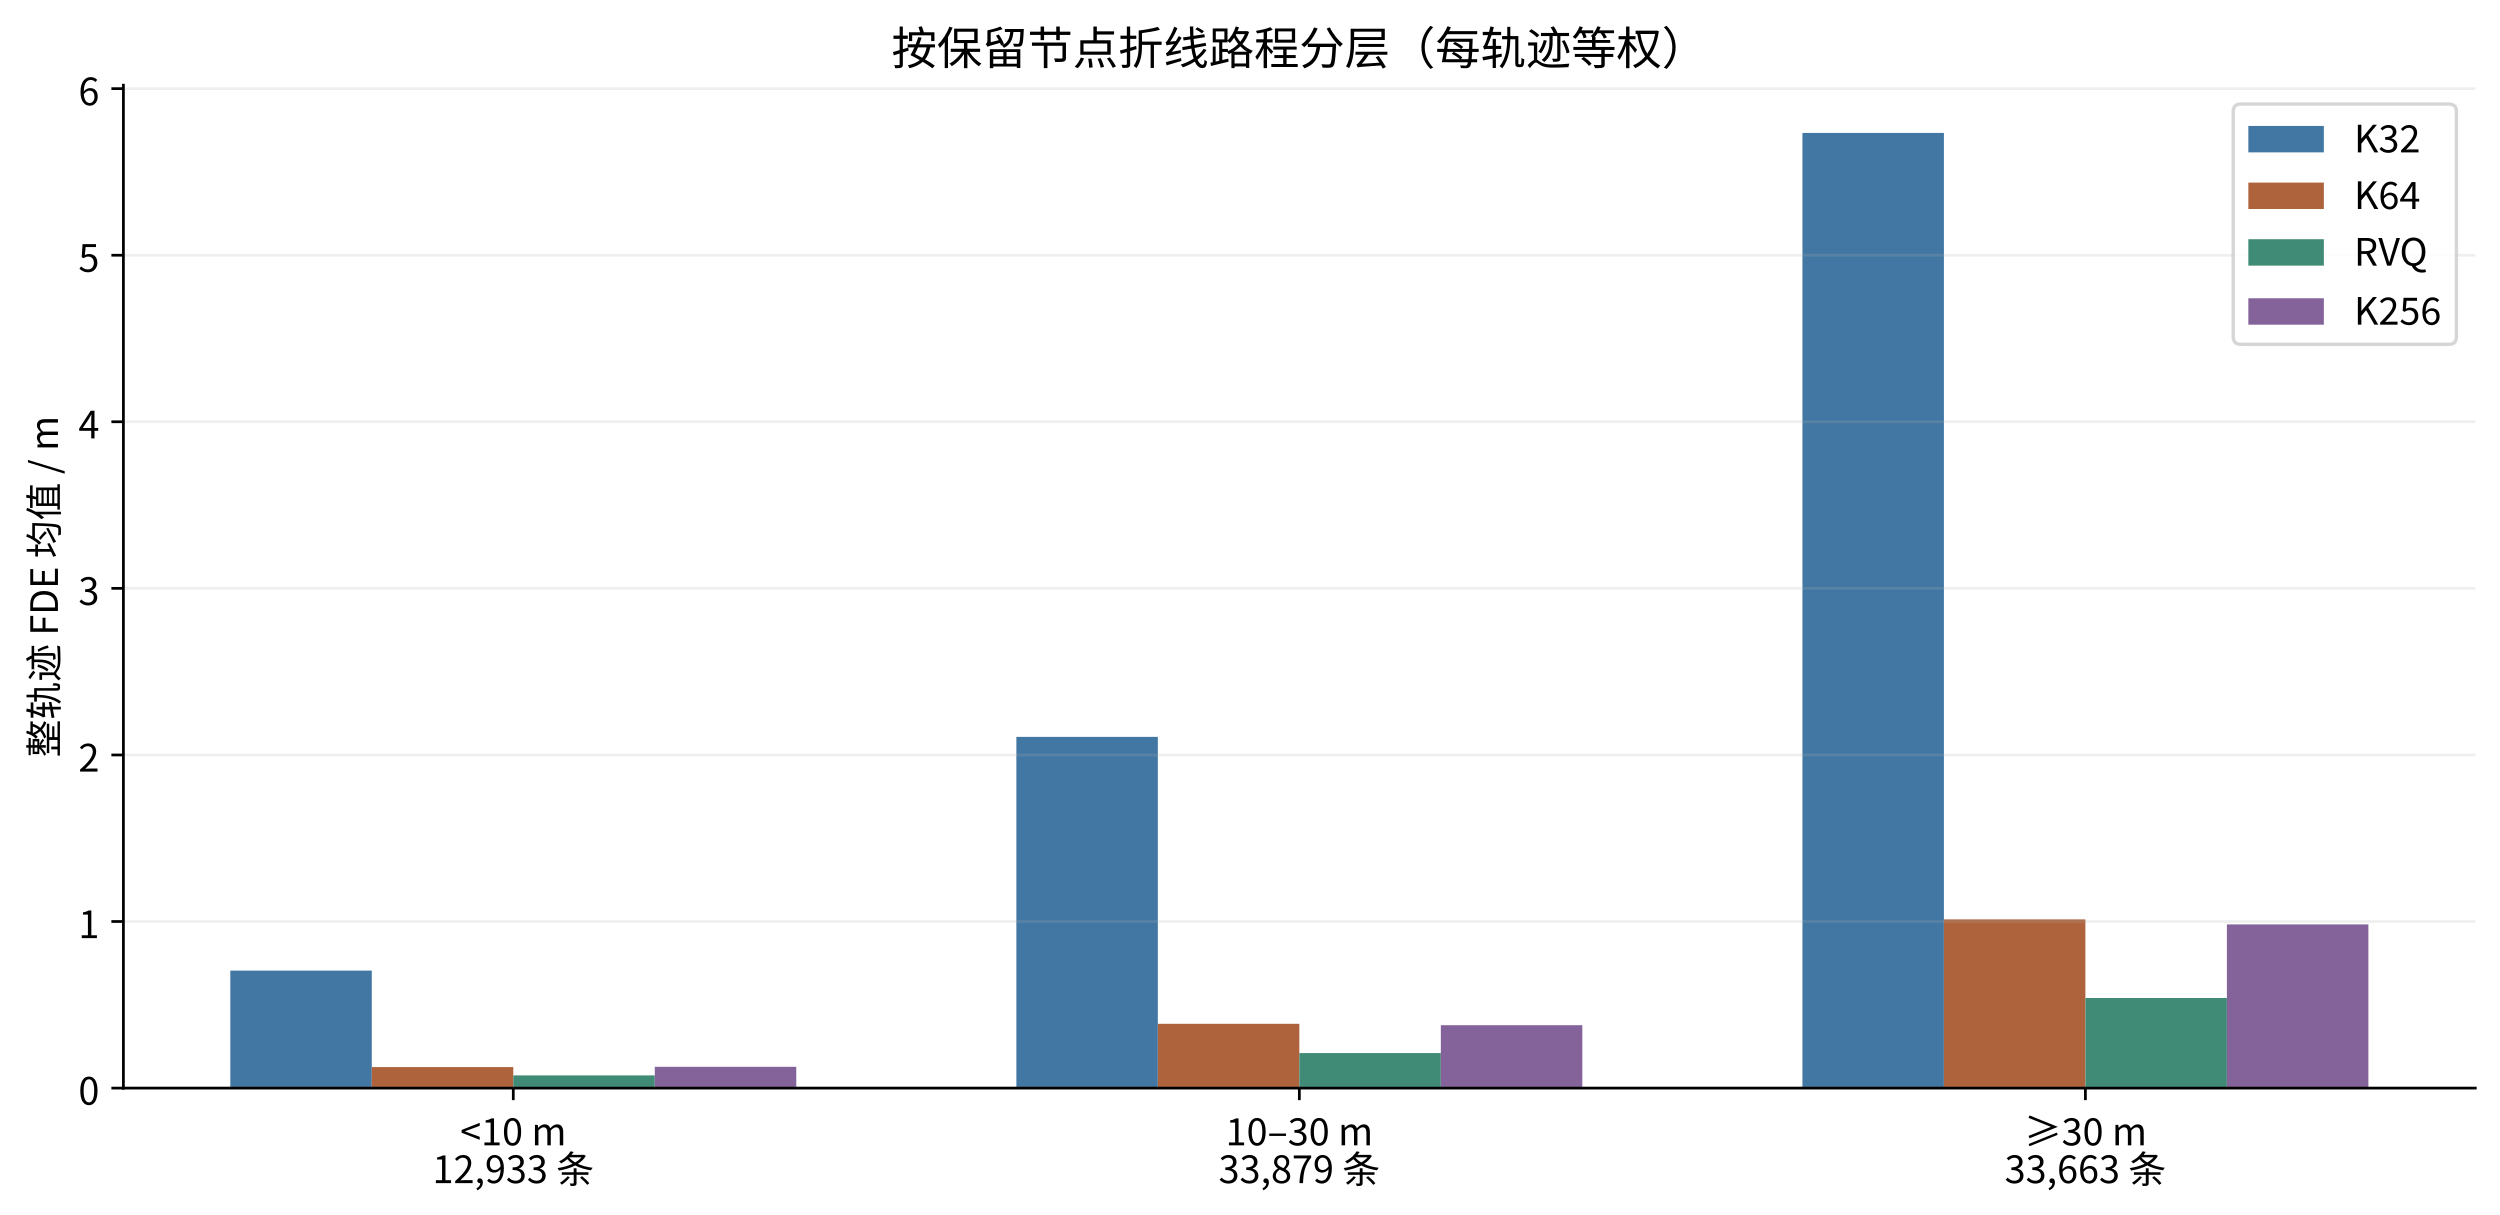
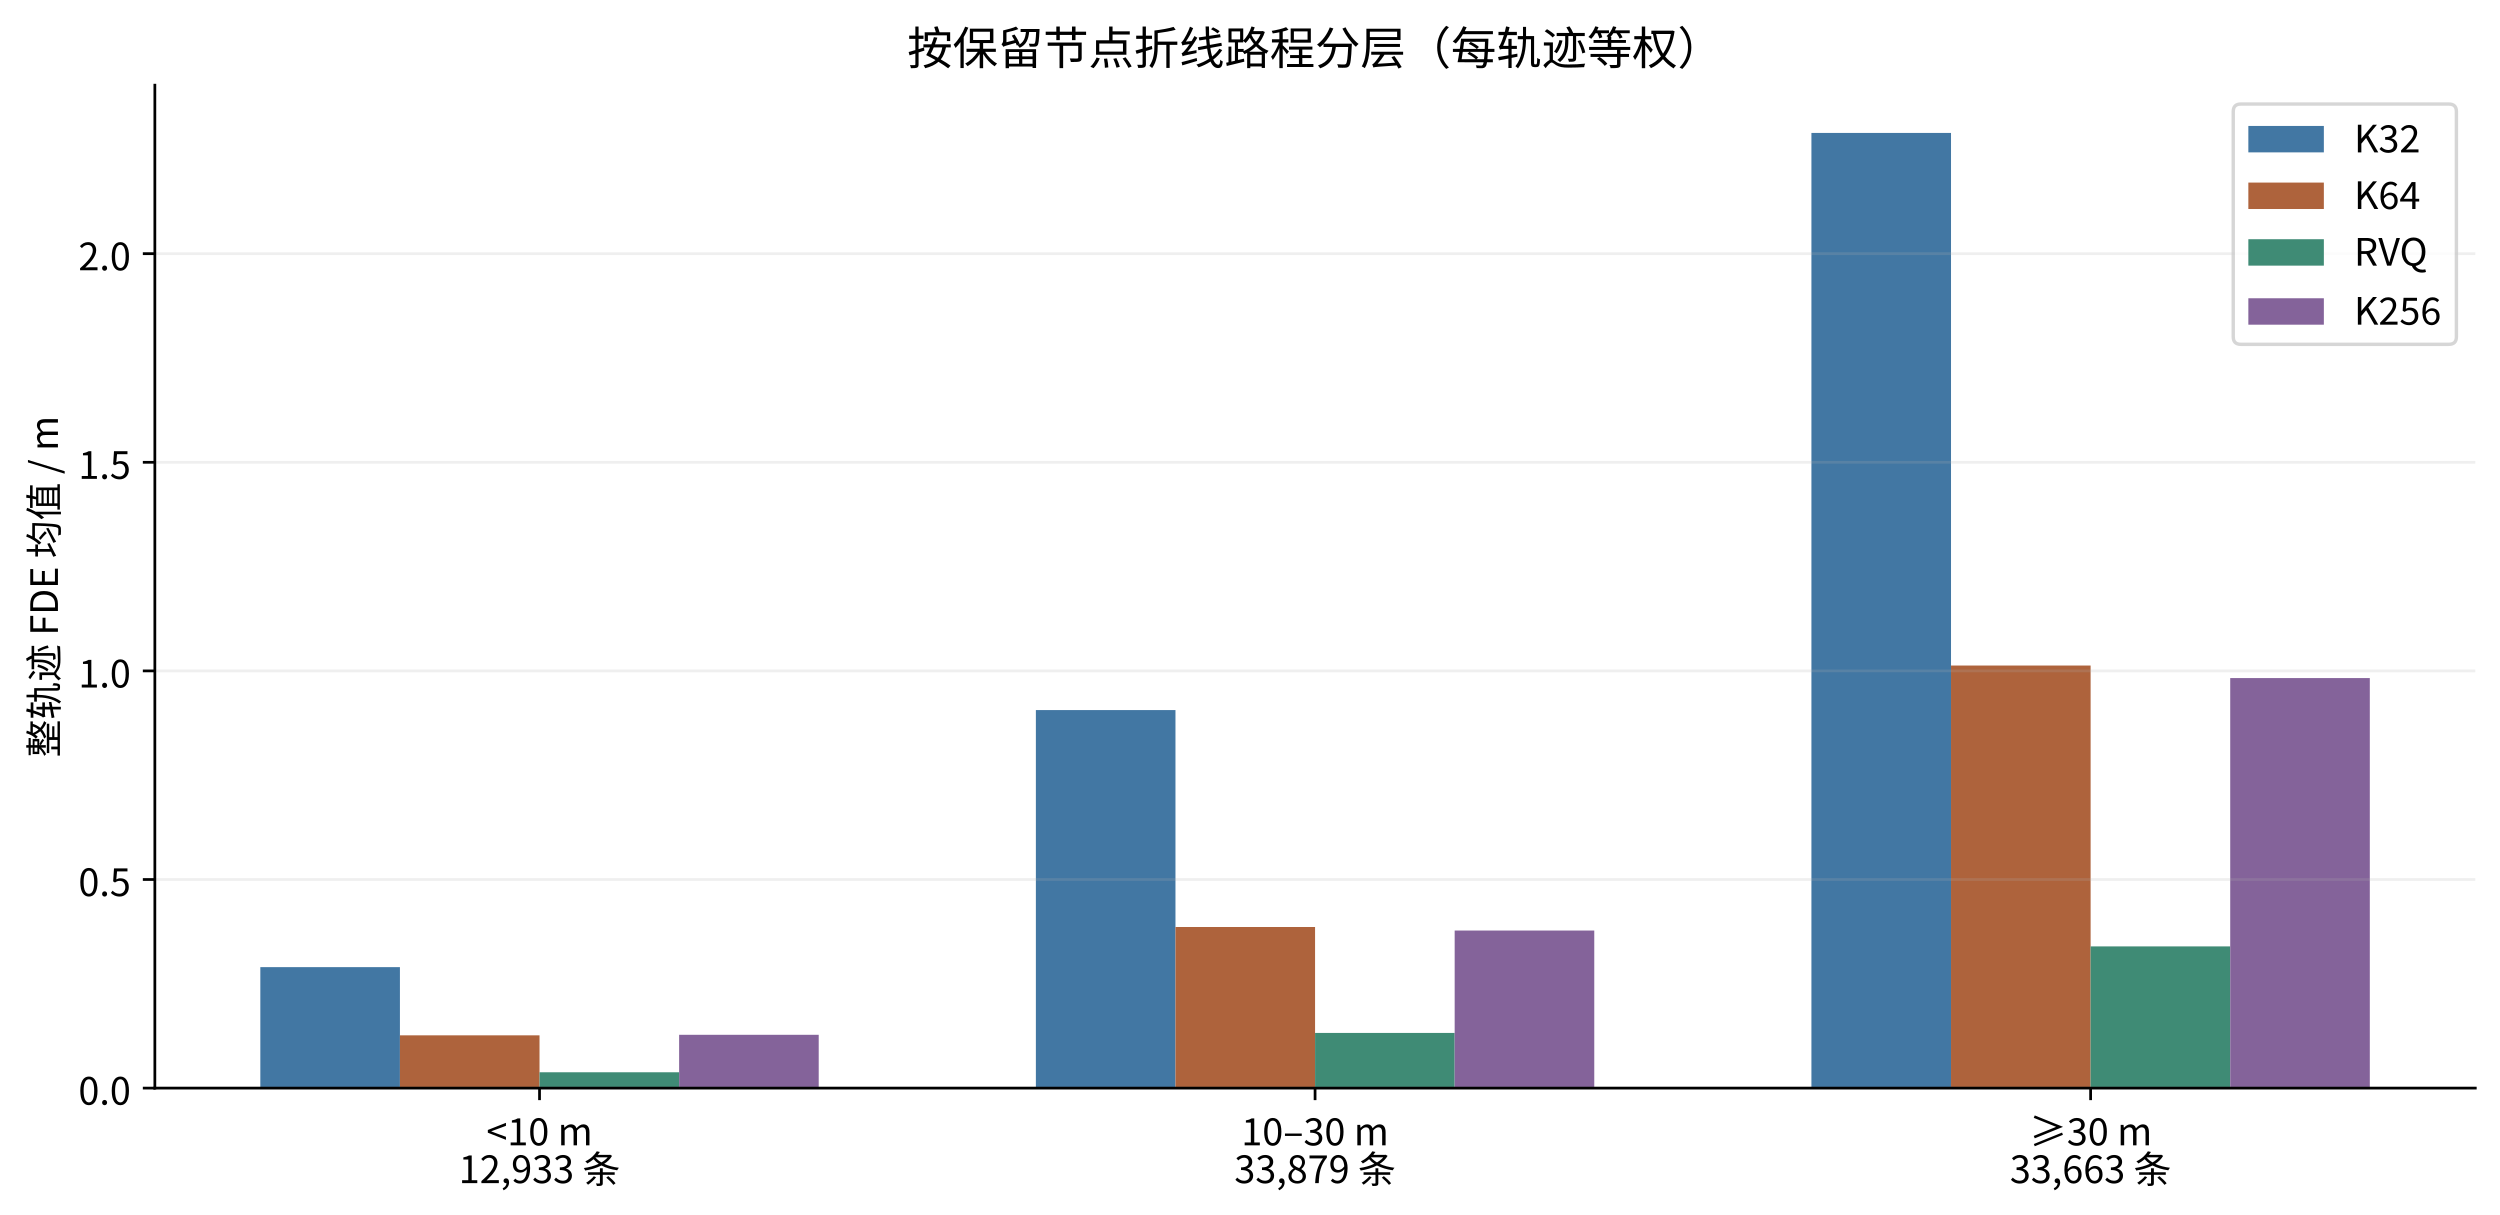
<svg xmlns="http://www.w3.org/2000/svg" xmlns:xlink="http://www.w3.org/1999/xlink" width="728.4pt" height="354pt" viewBox="0 0 728.4 354" version="1.1">
  <defs>
    <style type="text/css">*{stroke-linejoin: round; stroke-linecap: butt}</style>
  </defs>
  <g id="figure_1">
    <g id="patch_1">
      <path d="M 0 354  L 728.4 354  L 728.4 0  L 0 0  z " style="fill: #ffffff" />
    </g>
    <g id="axes_1">
      <g id="patch_2">
-         <path d="M 35.955 317.03  L 721.2 317.03  L 721.2 24.816  L 35.955 24.816  z " style="fill: #ffffff" />
+         <path d="M 45.117 317.03  L 721.2 317.03  L 721.2 24.816  L 45.117 24.816  z " style="fill: #ffffff" />
      </g>
      <g id="patch_3">
-         <path d="M 67.102 317.03  L 108.327 317.03  L 108.327 282.803  L 67.102 282.803  z " clip-path="url(#pc8d2d01f7c)" style="fill: #4277a3" />
+         <path d="M 75.848 317.03  L 116.522 317.03  L 116.522 281.788  L 75.848 281.788  z " clip-path="url(#p04e145df2f)" style="fill: #4277a3" />
      </g>
      <g id="patch_4">
-         <path d="M 296.128 317.03  L 337.352 317.03  L 337.352 214.687  L 296.128 214.687  z " clip-path="url(#pc8d2d01f7c)" style="fill: #4277a3" />
+         <path d="M 301.812 317.03  L 342.485 317.03  L 342.485 206.88  L 301.812 206.88  z " clip-path="url(#p04e145df2f)" style="fill: #4277a3" />
      </g>
      <g id="patch_5">
-         <path d="M 525.154 317.03  L 566.378 317.03  L 566.378 38.731  L 525.154 38.731  z " clip-path="url(#pc8d2d01f7c)" style="fill: #4277a3" />
+         <path d="M 527.775 317.03  L 568.448 317.03  L 568.448 38.731  L 527.775 38.731  z " clip-path="url(#p04e145df2f)" style="fill: #4277a3" />
      </g>
      <g id="patch_6">
-         <path d="M 108.327 317.03  L 149.551 317.03  L 149.551 310.892  L 108.327 310.892  z " clip-path="url(#pc8d2d01f7c)" style="fill: #ae633c" />
+         <path d="M 116.522 317.03  L 157.195 317.03  L 157.195 301.656  L 116.522 301.656  z " clip-path="url(#p04e145df2f)" style="fill: #ae633c" />
      </g>
      <g id="patch_7">
-         <path d="M 337.352 317.03  L 378.577 317.03  L 378.577 298.286  L 337.352 298.286  z " clip-path="url(#pc8d2d01f7c)" style="fill: #ae633c" />
+         <path d="M 342.485 317.03  L 383.158 317.03  L 383.158 270.084  L 342.485 270.084  z " clip-path="url(#p04e145df2f)" style="fill: #ae633c" />
      </g>
      <g id="patch_8">
-         <path d="M 566.378 317.03  L 607.603 317.03  L 607.603 267.874  L 566.378 267.874  z " clip-path="url(#pc8d2d01f7c)" style="fill: #ae633c" />
+         <path d="M 568.448 317.03  L 609.122 317.03  L 609.122 193.913  L 568.448 193.913  z " clip-path="url(#p04e145df2f)" style="fill: #ae633c" />
      </g>
      <g id="patch_9">
-         <path d="M 149.551 317.03  L 190.776 317.03  L 190.776 313.335  L 149.551 313.335  z " clip-path="url(#pc8d2d01f7c)" style="fill: #3f8b75" />
+         <path d="M 157.195 317.03  L 197.869 317.03  L 197.869 312.42  L 157.195 312.42  z " clip-path="url(#p04e145df2f)" style="fill: #3f8b75" />
      </g>
      <g id="patch_10">
-         <path d="M 378.577 317.03  L 419.802 317.03  L 419.802 306.812  L 378.577 306.812  z " clip-path="url(#pc8d2d01f7c)" style="fill: #3f8b75" />
+         <path d="M 383.158 317.03  L 423.832 317.03  L 423.832 300.96  L 383.158 300.96  z " clip-path="url(#p04e145df2f)" style="fill: #3f8b75" />
      </g>
      <g id="patch_11">
-         <path d="M 607.603 317.03  L 648.827 317.03  L 648.827 290.769  L 607.603 290.769  z " clip-path="url(#pc8d2d01f7c)" style="fill: #3f8b75" />
+         <path d="M 609.122 317.03  L 649.795 317.03  L 649.795 275.749  L 609.122 275.749  z " clip-path="url(#p04e145df2f)" style="fill: #3f8b75" />
      </g>
      <g id="patch_12">
-         <path d="M 190.776 317.03  L 232.001 317.03  L 232.001 310.826  L 190.776 310.826  z " clip-path="url(#pc8d2d01f7c)" style="fill: #84639a" />
+         <path d="M 197.869 317.03  L 238.542 317.03  L 238.542 301.492  L 197.869 301.492  z " clip-path="url(#p04e145df2f)" style="fill: #84639a" />
      </g>
      <g id="patch_13">
-         <path d="M 419.802 317.03  L 461.026 317.03  L 461.026 298.695  L 419.802 298.695  z " clip-path="url(#pc8d2d01f7c)" style="fill: #84639a" />
+         <path d="M 423.832 317.03  L 464.505 317.03  L 464.505 271.11  L 423.832 271.11  z " clip-path="url(#p04e145df2f)" style="fill: #84639a" />
      </g>
      <g id="patch_14">
-         <path d="M 648.827 317.03  L 690.052 317.03  L 690.052 269.328  L 648.827 269.328  z " clip-path="url(#pc8d2d01f7c)" style="fill: #84639a" />
+         <path d="M 649.795 317.03  L 690.469 317.03  L 690.469 197.556  L 649.795 197.556  z " clip-path="url(#p04e145df2f)" style="fill: #84639a" />
      </g>
      <g id="matplotlib.axis_1">
        <g id="xtick_1">
          <g id="line2d_1">
            <defs>
-               <path id="m787609b2b4" d="M 0 0  L 0 3.5  " style="stroke: #000000; stroke-width: 0.8" />
+               <path id="mc853ccb91a" d="M 0 0  L 0 3.5  " style="stroke: #000000; stroke-width: 0.8" />
            </defs>
            <g>
-               <use xlink:href="#m787609b2b4" x="149.551" y="317.03" style="stroke: #000000; stroke-width: 0.8" />
+               <use xlink:href="#mc853ccb91a" x="157.195" y="317.03" style="stroke: #000000; stroke-width: 0.8" />
            </g>
          </g>
          <g id="text_1">
-             <text style="font-size: 11px; font-family: 'Noto Sans CJK SC'" transform="translate(134.0689 333.7095)">&lt;10 m</text>
-             <text style="font-size: 11px; font-family: 'Noto Sans CJK SC'" transform="translate(126.0278 344.7095)">12,933 条</text>
+             <text style="font-size: 11px; font-family: 'Noto Sans CJK SC'" transform="translate(141.7126 333.7095)">&lt;10 m</text>
+             <text style="font-size: 11px; font-family: 'Noto Sans CJK SC'" transform="translate(133.6715 344.7095)">12,933 条</text>
          </g>
        </g>
        <g id="xtick_2">
          <g id="line2d_2">
            <g>
-               <use xlink:href="#m787609b2b4" x="378.577" y="317.03" style="stroke: #000000; stroke-width: 0.8" />
+               <use xlink:href="#mc853ccb91a" x="383.158" y="317.03" style="stroke: #000000; stroke-width: 0.8" />
            </g>
          </g>
          <g id="text_2">
-             <text style="font-size: 11px; font-family: 'Noto Sans CJK SC'" transform="translate(357.0944 333.7095)">10–30 m</text>
-             <text style="font-size: 11px; font-family: 'Noto Sans CJK SC'" transform="translate(355.0534 344.7095)">33,879 条</text>
+             <text style="font-size: 11px; font-family: 'Noto Sans CJK SC'" transform="translate(361.6758 333.7095)">10–30 m</text>
+             <text style="font-size: 11px; font-family: 'Noto Sans CJK SC'" transform="translate(359.6348 344.7095)">33,879 条</text>
          </g>
        </g>
        <g id="xtick_3">
          <g id="line2d_3">
            <g>
-               <use xlink:href="#m787609b2b4" x="607.603" y="317.03" style="stroke: #000000; stroke-width: 0.8" />
+               <use xlink:href="#mc853ccb91a" x="609.122" y="317.03" style="stroke: #000000; stroke-width: 0.8" />
            </g>
          </g>
          <g id="text_3">
-             <text style="font-size: 11px; font-family: 'Noto Sans CJK SC'" transform="translate(589.6728 333.7095)">≥30 m</text>
-             <text style="font-size: 11px; font-family: 'Noto Sans CJK SC'" transform="translate(584.0791 344.7095)">33,663 条</text>
+             <text style="font-size: 11px; font-family: 'Noto Sans CJK SC'" transform="translate(591.1917 333.7095)">≥30 m</text>
+             <text style="font-size: 11px; font-family: 'Noto Sans CJK SC'" transform="translate(585.5981 344.7095)">33,663 条</text>
          </g>
        </g>
      </g>
      <g id="matplotlib.axis_2">
        <g id="ytick_1">
          <g id="line2d_4">
-             <path d="M 35.955 317.03  L 721.2 317.03  " clip-path="url(#pc8d2d01f7c)" style="fill: none; stroke: #b0b0b0; stroke-opacity: 0.2; stroke-width: 0.8; stroke-linecap: square" />
+             <path d="M 45.117 317.03  L 721.2 317.03  " clip-path="url(#p04e145df2f)" style="fill: none; stroke: #b0b0b0; stroke-opacity: 0.2; stroke-width: 0.8; stroke-linecap: square" />
          </g>
          <g id="line2d_5">
            <defs>
-               <path id="m93d8438721" d="M 0 0  L -3.5 0  " style="stroke: #000000; stroke-width: 0.8" />
+               <path id="mdd7d26e74c" d="M 0 0  L -3.5 0  " style="stroke: #000000; stroke-width: 0.8" />
            </defs>
            <g>
-               <use xlink:href="#m93d8438721" x="35.955" y="317.03" style="stroke: #000000; stroke-width: 0.8" />
+               <use xlink:href="#mdd7d26e74c" x="45.117" y="317.03" style="stroke: #000000; stroke-width: 0.8" />
            </g>
          </g>
          <g id="text_4">
-             <text style="font-size: 11px; font-family: 'Noto Sans CJK SC'; text-anchor: end" x="28.955" y="321.87" transform="rotate(-0 28.95469 321.8695)">0</text>
+             <text style="font-size: 11px; font-family: 'Noto Sans CJK SC'; text-anchor: end" x="38.117" y="321.87" transform="rotate(-0 38.11734 321.8695)">0.0</text>
          </g>
        </g>
        <g id="ytick_2">
          <g id="line2d_6">
-             <path d="M 35.955 268.495  L 721.2 268.495  " clip-path="url(#pc8d2d01f7c)" style="fill: none; stroke: #b0b0b0; stroke-opacity: 0.2; stroke-width: 0.8; stroke-linecap: square" />
+             <path d="M 45.117 256.249  L 721.2 256.249  " clip-path="url(#p04e145df2f)" style="fill: none; stroke: #b0b0b0; stroke-opacity: 0.2; stroke-width: 0.8; stroke-linecap: square" />
          </g>
          <g id="line2d_7">
            <g>
-               <use xlink:href="#m93d8438721" x="35.955" y="268.495" style="stroke: #000000; stroke-width: 0.8" />
+               <use xlink:href="#mdd7d26e74c" x="45.117" y="256.249" style="stroke: #000000; stroke-width: 0.8" />
            </g>
          </g>
          <g id="text_5">
-             <text style="font-size: 11px; font-family: 'Noto Sans CJK SC'; text-anchor: end" x="28.955" y="273.335" transform="rotate(-0 28.95469 273.3354)">1</text>
+             <text style="font-size: 11px; font-family: 'Noto Sans CJK SC'; text-anchor: end" x="38.117" y="261.089" transform="rotate(-0 38.11734 261.0895)">0.5</text>
          </g>
        </g>
        <g id="ytick_3">
          <g id="line2d_8">
-             <path d="M 35.955 219.961  L 721.2 219.961  " clip-path="url(#pc8d2d01f7c)" style="fill: none; stroke: #b0b0b0; stroke-opacity: 0.2; stroke-width: 0.8; stroke-linecap: square" />
+             <path d="M 45.117 195.469  L 721.2 195.469  " clip-path="url(#p04e145df2f)" style="fill: none; stroke: #b0b0b0; stroke-opacity: 0.2; stroke-width: 0.8; stroke-linecap: square" />
          </g>
          <g id="line2d_9">
            <g>
-               <use xlink:href="#m93d8438721" x="35.955" y="219.961" style="stroke: #000000; stroke-width: 0.8" />
+               <use xlink:href="#mdd7d26e74c" x="45.117" y="195.469" style="stroke: #000000; stroke-width: 0.8" />
            </g>
          </g>
          <g id="text_6">
-             <text style="font-size: 11px; font-family: 'Noto Sans CJK SC'; text-anchor: end" x="28.955" y="224.801" transform="rotate(-0 28.95469 224.8013)">2</text>
+             <text style="font-size: 11px; font-family: 'Noto Sans CJK SC'; text-anchor: end" x="38.117" y="200.309" transform="rotate(-0 38.11734 200.3094)">1.0</text>
          </g>
        </g>
        <g id="ytick_4">
          <g id="line2d_10">
-             <path d="M 35.955 171.427  L 721.2 171.427  " clip-path="url(#pc8d2d01f7c)" style="fill: none; stroke: #b0b0b0; stroke-opacity: 0.2; stroke-width: 0.8; stroke-linecap: square" />
+             <path d="M 45.117 134.689  L 721.2 134.689  " clip-path="url(#p04e145df2f)" style="fill: none; stroke: #b0b0b0; stroke-opacity: 0.2; stroke-width: 0.8; stroke-linecap: square" />
          </g>
          <g id="line2d_11">
            <g>
-               <use xlink:href="#m93d8438721" x="35.955" y="171.427" style="stroke: #000000; stroke-width: 0.8" />
+               <use xlink:href="#mdd7d26e74c" x="45.117" y="134.689" style="stroke: #000000; stroke-width: 0.8" />
            </g>
          </g>
          <g id="text_7">
-             <text style="font-size: 11px; font-family: 'Noto Sans CJK SC'; text-anchor: end" x="28.955" y="176.267" transform="rotate(-0 28.95469 176.2672)">3</text>
+             <text style="font-size: 11px; font-family: 'Noto Sans CJK SC'; text-anchor: end" x="38.117" y="139.529" transform="rotate(-0 38.11734 139.5294)">1.5</text>
          </g>
        </g>
        <g id="ytick_5">
          <g id="line2d_12">
-             <path d="M 35.955 122.893  L 721.2 122.893  " clip-path="url(#pc8d2d01f7c)" style="fill: none; stroke: #b0b0b0; stroke-opacity: 0.2; stroke-width: 0.8; stroke-linecap: square" />
+             <path d="M 45.117 73.909  L 721.2 73.909  " clip-path="url(#p04e145df2f)" style="fill: none; stroke: #b0b0b0; stroke-opacity: 0.2; stroke-width: 0.8; stroke-linecap: square" />
          </g>
          <g id="line2d_13">
            <g>
-               <use xlink:href="#m93d8438721" x="35.955" y="122.893" style="stroke: #000000; stroke-width: 0.8" />
+               <use xlink:href="#mdd7d26e74c" x="45.117" y="73.909" style="stroke: #000000; stroke-width: 0.8" />
            </g>
          </g>
          <g id="text_8">
-             <text style="font-size: 11px; font-family: 'Noto Sans CJK SC'; text-anchor: end" x="28.955" y="127.733" transform="rotate(-0 28.95469 127.7331)">4</text>
-           </g>
-         </g>
-         <g id="ytick_6">
-           <g id="line2d_14">
-             <path d="M 35.955 74.359  L 721.2 74.359  " clip-path="url(#pc8d2d01f7c)" style="fill: none; stroke: #b0b0b0; stroke-opacity: 0.2; stroke-width: 0.8; stroke-linecap: square" />
-           </g>
-           <g id="line2d_15">
-             <g>
-               <use xlink:href="#m93d8438721" x="35.955" y="74.359" style="stroke: #000000; stroke-width: 0.8" />
-             </g>
-           </g>
-           <g id="text_9">
-             <text style="font-size: 11px; font-family: 'Noto Sans CJK SC'; text-anchor: end" x="28.955" y="79.199" transform="rotate(-0 28.95469 79.19899)">5</text>
-           </g>
-         </g>
-         <g id="ytick_7">
-           <g id="line2d_16">
-             <path d="M 35.955 25.825  L 721.2 25.825  " clip-path="url(#pc8d2d01f7c)" style="fill: none; stroke: #b0b0b0; stroke-opacity: 0.2; stroke-width: 0.8; stroke-linecap: square" />
-           </g>
-           <g id="line2d_17">
-             <g>
-               <use xlink:href="#m93d8438721" x="35.955" y="25.825" style="stroke: #000000; stroke-width: 0.8" />
-             </g>
-           </g>
-           <g id="text_10">
-             <text style="font-size: 11px; font-family: 'Noto Sans CJK SC'; text-anchor: end" x="28.955" y="30.665" transform="rotate(-0 28.95469 30.66489)">6</text>
-           </g>
-         </g>
-         <g id="text_11">
+             <text style="font-size: 11px; font-family: 'Noto Sans CJK SC'; text-anchor: end" x="38.117" y="78.749" transform="rotate(-0 38.11734 78.74932)">2.0</text>
+           </g>
+         </g>
+         <g id="text_9">
          <text style="font-size: 11px; font-family: 'Noto Sans CJK SC'; text-anchor: middle" x="16.88" y="170.923" transform="rotate(-90 16.88 170.9228)">整轨迹 FDE 均值 / m</text>
        </g>
      </g>
      <g id="patch_15">
-         <path d="M 35.955 317.03  L 35.955 24.816  " style="fill: none; stroke: #000000; stroke-width: 0.8; stroke-linejoin: miter; stroke-linecap: square" />
+         <path d="M 45.117 317.03  L 45.117 24.816  " style="fill: none; stroke: #000000; stroke-width: 0.8; stroke-linejoin: miter; stroke-linecap: square" />
      </g>
      <g id="patch_16">
-         <path d="M 35.955 317.03  L 721.2 317.03  " style="fill: none; stroke: #000000; stroke-width: 0.8; stroke-linejoin: miter; stroke-linecap: square" />
-       </g>
-       <g id="text_12">
-         <text style="font-size: 13.2px; font-family: 'Noto Sans CJK SC'; text-anchor: middle" x="378.577" y="18.816" transform="rotate(-0 378.5771 18.816)">按保留节点折线路程分层（每轨迹等权）</text>
+         <path d="M 45.117 317.03  L 721.2 317.03  " style="fill: none; stroke: #000000; stroke-width: 0.8; stroke-linejoin: miter; stroke-linecap: square" />
+       </g>
+       <g id="text_10">
+         <text style="font-size: 13.2px; font-family: 'Noto Sans CJK SC'; text-anchor: middle" x="383.158" y="18.816" transform="rotate(-0 383.1584 18.816)">按保留节点折线路程分层（每轨迹等权）</text>
      </g>
      <g id="legend_1">
        <g id="patch_17">
          <path d="M 652.879 100.321  L 713.5 100.321  Q 715.7 100.321 715.7 98.121  L 715.7 32.516  Q 715.7 30.316 713.5 30.316  L 652.879 30.316  Q 650.679 30.316 650.679 32.516  L 650.679 98.121  Q 650.679 100.321 652.879 100.321  z " style="fill: #ffffff; opacity: 0.8; stroke: #cccccc; stroke-linejoin: miter" />
        </g>
        <g id="patch_18">
          <path d="M 655.079 44.396  L 677.079 44.396  L 677.079 36.696  L 655.079 36.696  z " style="fill: #4277a3" />
        </g>
-         <g id="text_13">
+         <g id="text_11">
          <text style="font-size: 11px; font-family: 'Noto Sans CJK SC'; text-anchor: start" x="685.879" y="44.396" transform="rotate(-0 685.8792 44.396)">K32</text>
        </g>
        <g id="patch_19">
          <path d="M 655.079 60.896  L 677.079 60.896  L 677.079 53.196  L 655.079 53.196  z " style="fill: #ae633c" />
        </g>
-         <g id="text_14">
+         <g id="text_12">
          <text style="font-size: 11px; font-family: 'Noto Sans CJK SC'; text-anchor: start" x="685.879" y="60.896" transform="rotate(-0 685.8792 60.896)">K64</text>
        </g>
        <g id="patch_20">
          <path d="M 655.079 77.396  L 677.079 77.396  L 677.079 69.696  L 655.079 69.696  z " style="fill: #3f8b75" />
        </g>
-         <g id="text_15">
+         <g id="text_13">
          <text style="font-size: 11px; font-family: 'Noto Sans CJK SC'; text-anchor: start" x="685.879" y="77.396" transform="rotate(-0 685.8792 77.396)">RVQ</text>
        </g>
        <g id="patch_21">
          <path d="M 655.079 94.601  L 677.079 94.601  L 677.079 86.901  L 655.079 86.901  z " style="fill: #84639a" />
        </g>
-         <g id="text_16">
+         <g id="text_14">
          <text style="font-size: 11px; font-family: 'Noto Sans CJK SC'; text-anchor: start" x="685.879" y="94.601" transform="rotate(-0 685.8792 94.60069)">K256</text>
        </g>
      </g>
    </g>
  </g>
  <defs>
-     <clipPath id="pc8d2d01f7c">
-       <rect x="35.955" y="24.816" width="685.245" height="292.214" />
+     <clipPath id="p04e145df2f">
+       <rect x="45.117" y="24.816" width="676.082" height="292.214" />
    </clipPath>
  </defs>
</svg>
